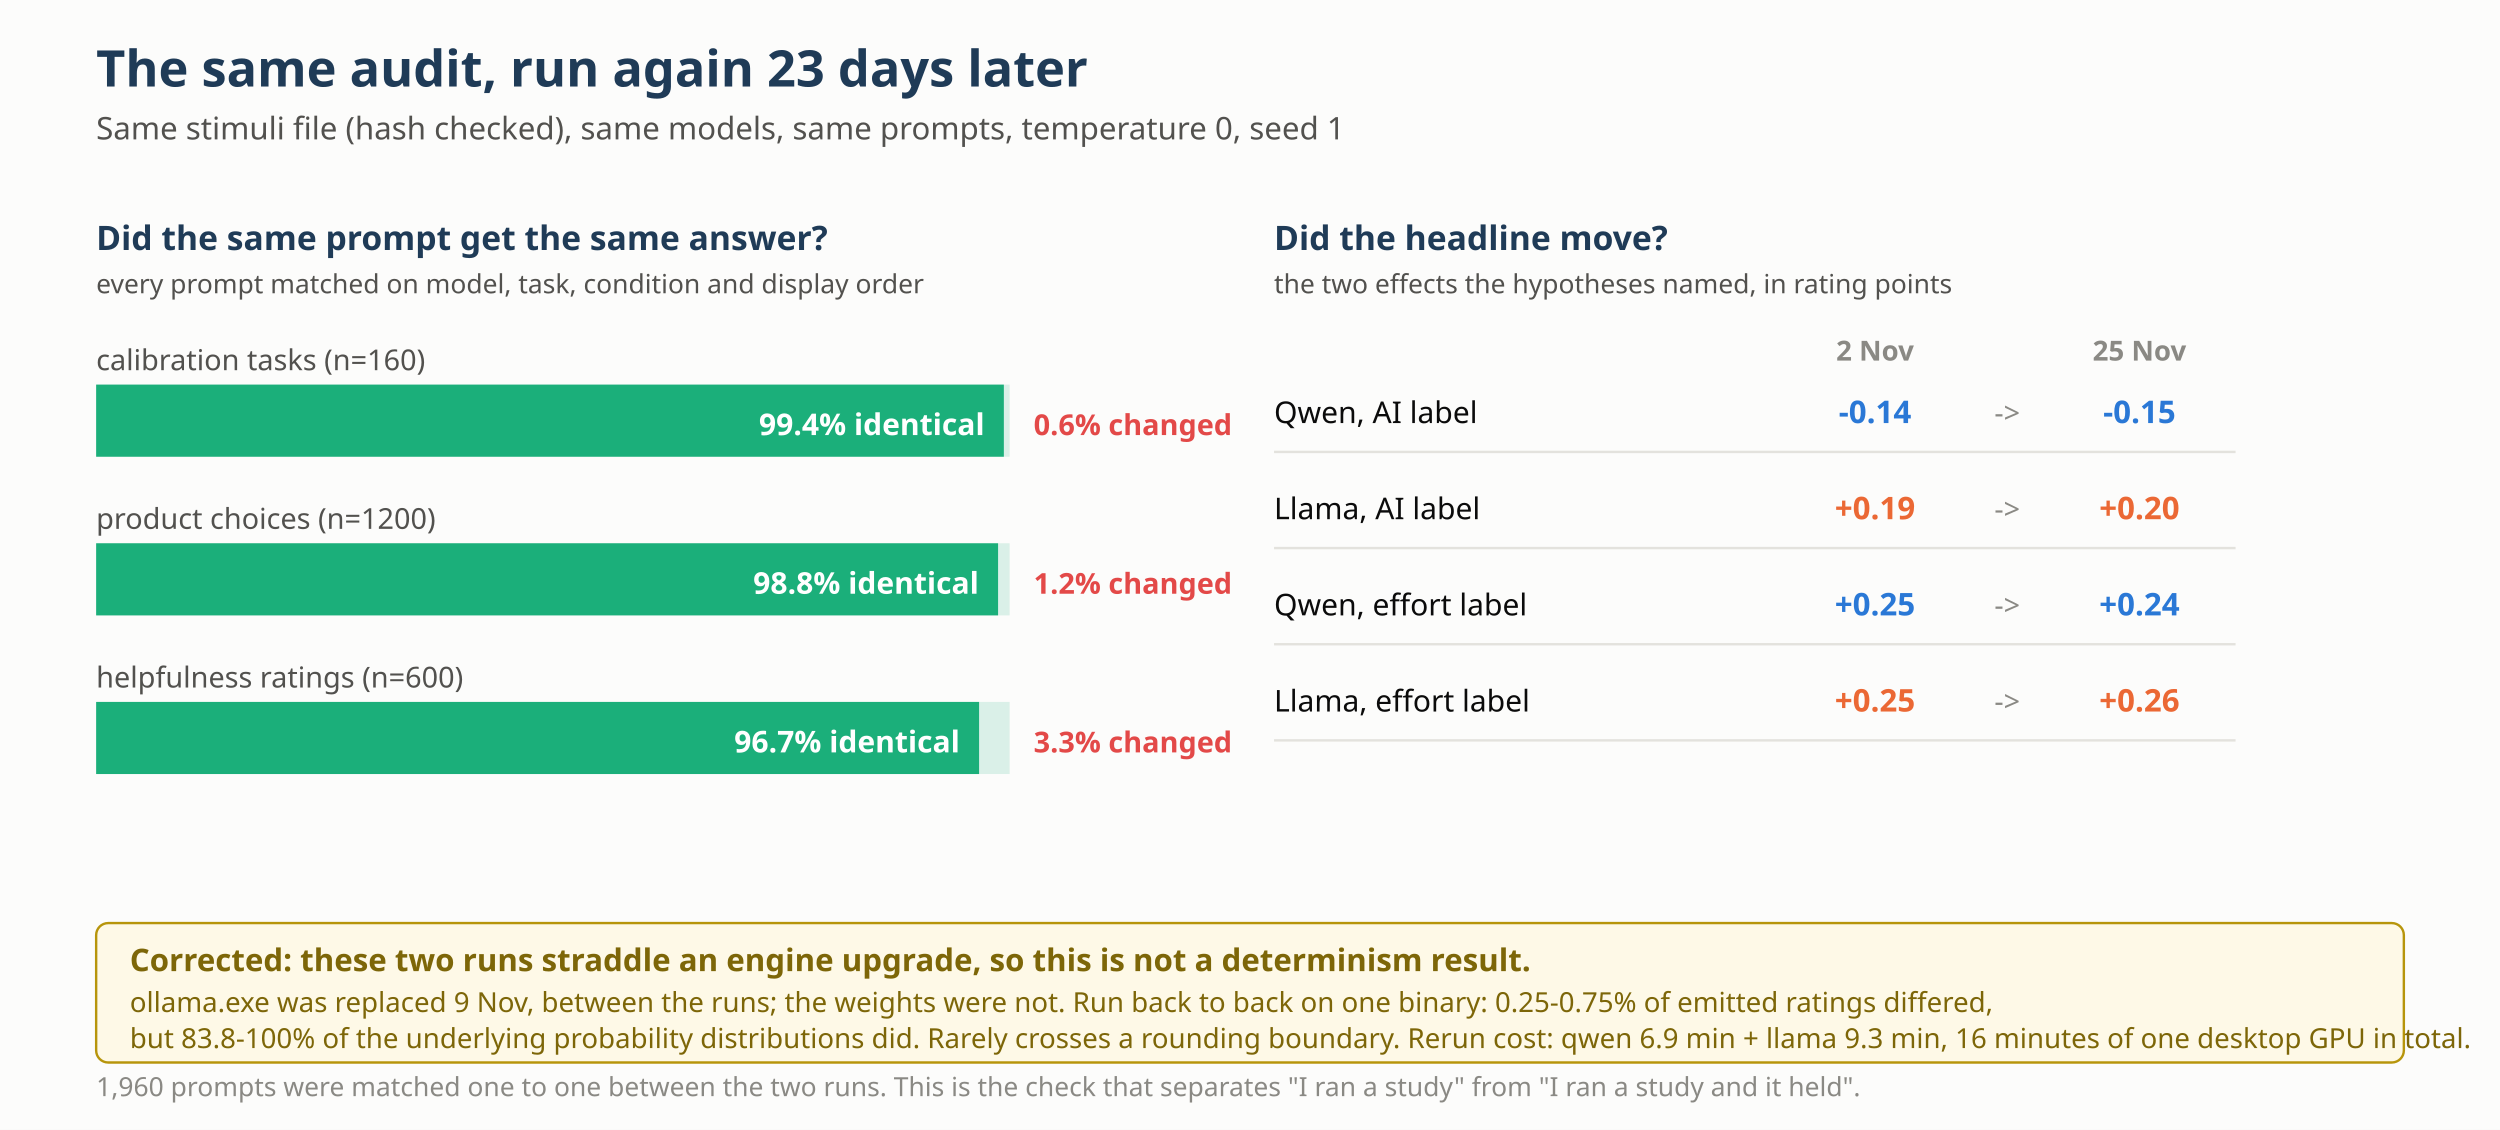
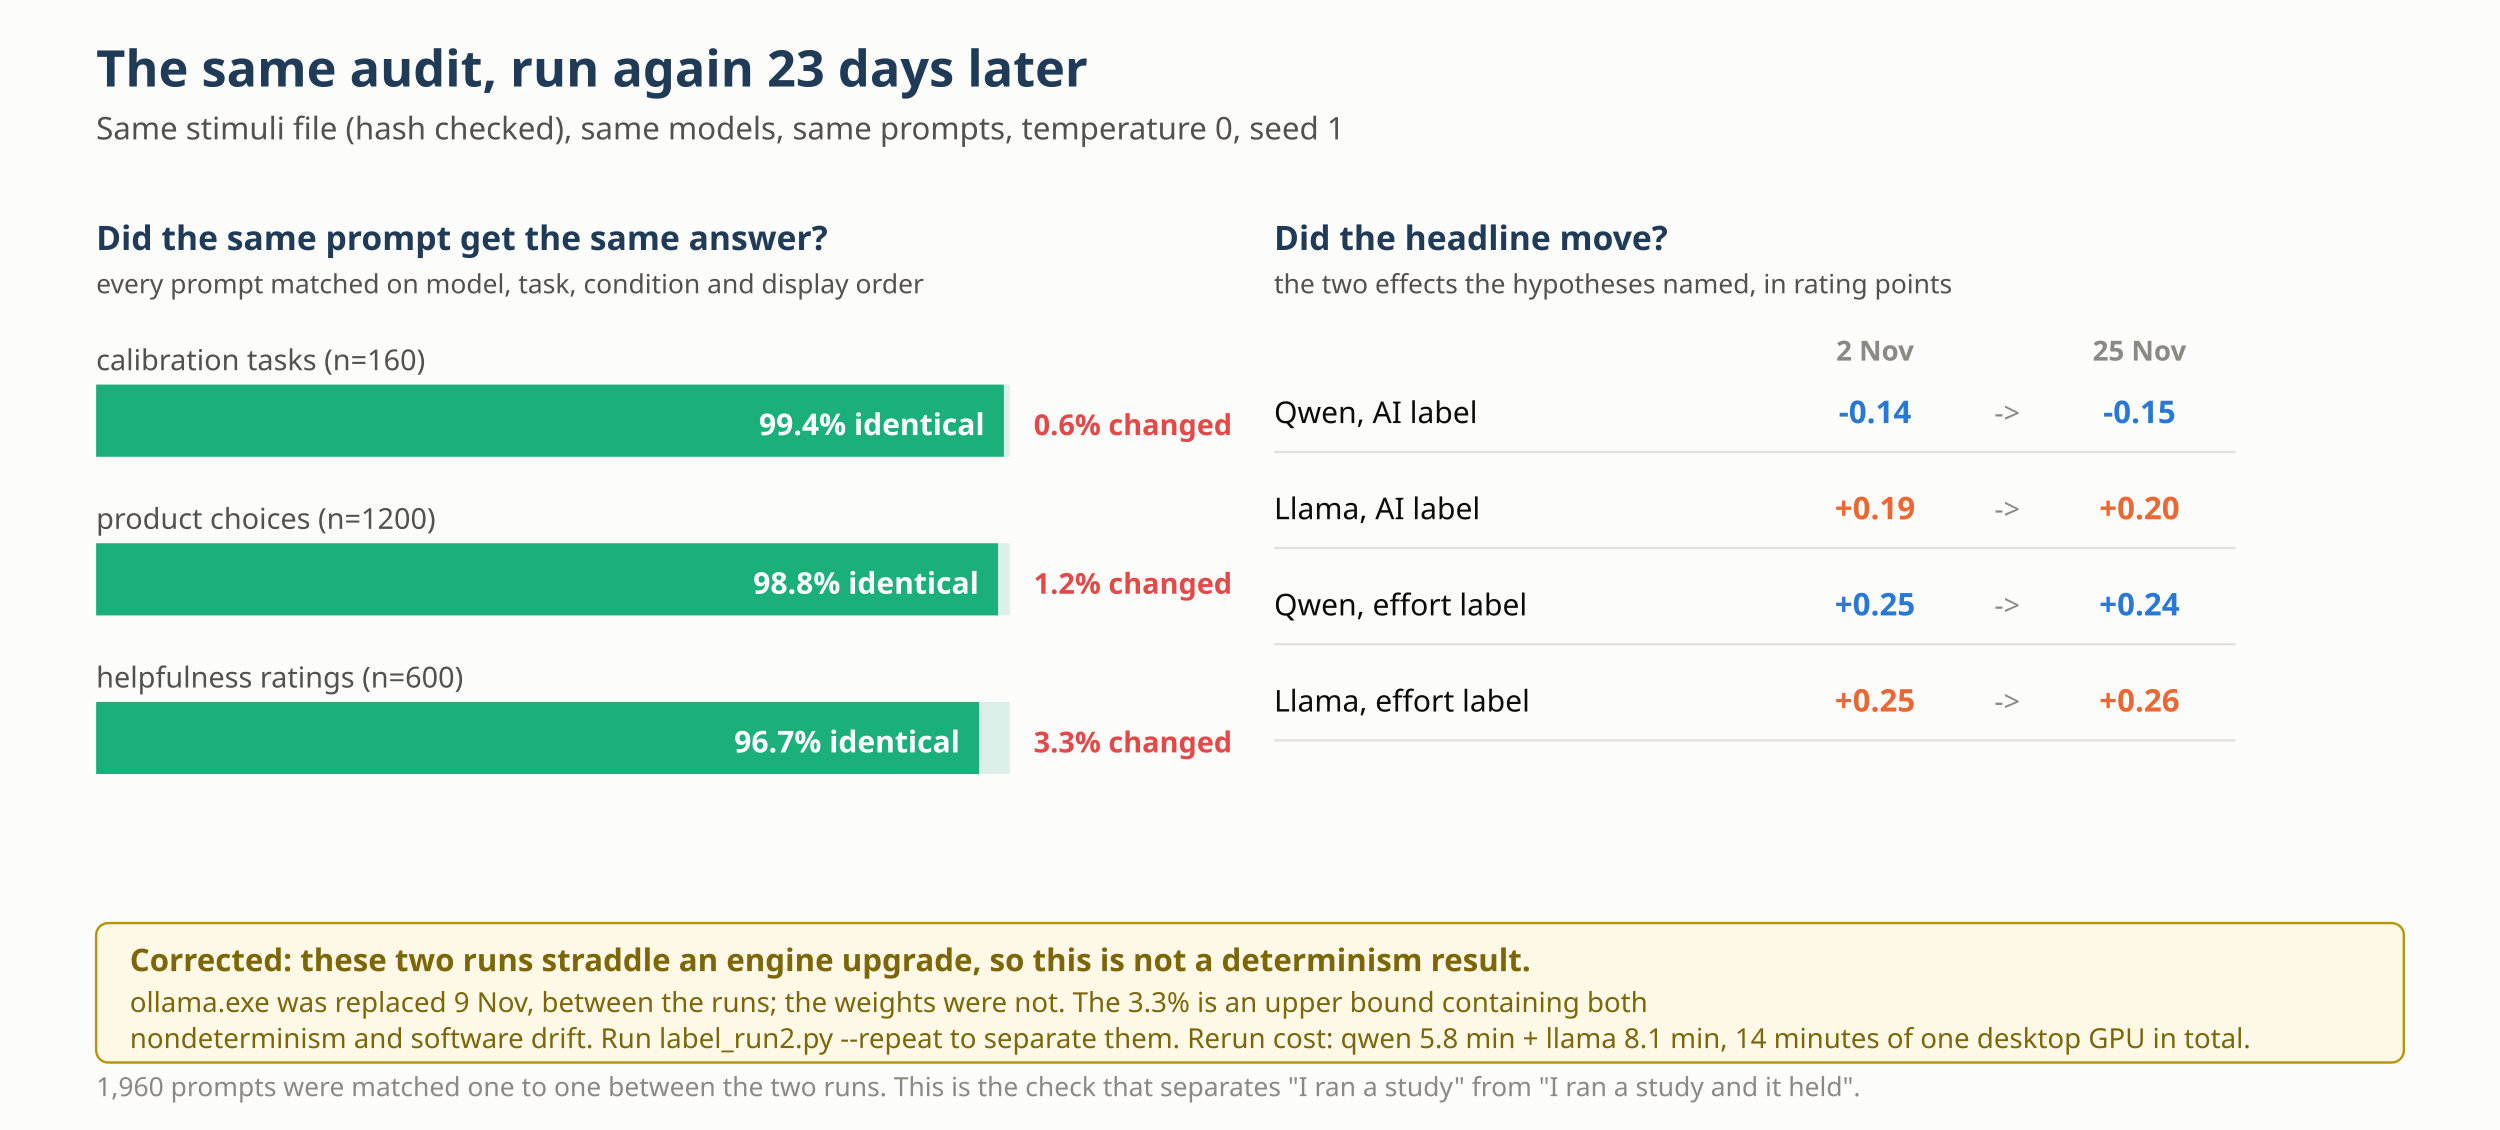
<svg xmlns="http://www.w3.org/2000/svg" width="1040" height="470" viewBox="0 0 1040 470" font-family="Calibri,Segoe UI,sans-serif">
  <rect width="1040" height="470" fill="#fcfcfb" />
  <text x="40" y="36" font-size="21" font-weight="bold" fill="#1F3B57">The same audit, run again 23 days later</text>
  <text x="40" y="58" font-size="13" fill="#52514e">Same stimuli file (hash checked), same models, same prompts, temperature 0, seed 1</text>
  <text x="40.0" y="104.0" font-size="14" fill="#1F3B57" text-anchor="start" font-weight="bold">Did the same prompt get the same answer?</text>
  <text x="40.0" y="122.0" font-size="11" fill="#52514e" text-anchor="start">every prompt matched on model, task, condition and display order</text>
  <text x="40.0" y="154.0" font-size="12" fill="#52514e" text-anchor="start">calibration tasks  (n=160)</text>
  <rect x="40" y="160" width="380" height="30" fill="#1baf7a" opacity="0.15" />
  <rect x="40" y="160" width="377.6" height="30" fill="#1baf7a" />
  <text x="409.6" y="181.0" font-size="12.5" fill="#ffffff" text-anchor="end" font-weight="bold">99.4% identical</text>
  <text x="430.0" y="181.0" font-size="12" fill="#e34948" text-anchor="start" font-weight="bold">0.6% changed</text>
  <text x="40.0" y="220.0" font-size="12" fill="#52514e" text-anchor="start">product choices  (n=1200)</text>
  <rect x="40" y="226" width="380" height="30" fill="#1baf7a" opacity="0.15" />
  <rect x="40" y="226" width="375.2" height="30" fill="#1baf7a" />
  <text x="407.2" y="247.0" font-size="12.5" fill="#ffffff" text-anchor="end" font-weight="bold">98.8% identical</text>
  <text x="430.0" y="247.0" font-size="12" fill="#e34948" text-anchor="start" font-weight="bold">1.2% changed</text>
  <text x="40.0" y="286.0" font-size="12" fill="#52514e" text-anchor="start">helpfulness ratings  (n=600)</text>
  <rect x="40" y="292" width="380" height="30" fill="#1baf7a" opacity="0.15" />
  <rect x="40" y="292" width="367.3" height="30" fill="#1baf7a" />
  <text x="399.3" y="313.0" font-size="12.5" fill="#ffffff" text-anchor="end" font-weight="bold">96.7% identical</text>
  <text x="430.0" y="313.0" font-size="12" fill="#e34948" text-anchor="start" font-weight="bold">3.3% changed</text>
  <text x="530.0" y="104.0" font-size="14" fill="#1F3B57" text-anchor="start" font-weight="bold">Did the headline move?</text>
  <text x="530.0" y="122.0" font-size="11" fill="#52514e" text-anchor="start">the two effects the hypotheses named, in rating points</text>
  <text x="780.0" y="150.0" font-size="11.5" fill="#8a8984" text-anchor="middle" font-weight="bold">2 Nov</text>
  <text x="890.0" y="150.0" font-size="11.5" fill="#8a8984" text-anchor="middle" font-weight="bold">25 Nov</text>
  <text x="530.0" y="176.0" font-size="12.5" fill="#0b0b0b" text-anchor="start">Qwen, AI label</text>
  <text x="780.0" y="176.0" font-size="13" fill="#2a78d6" text-anchor="middle" font-weight="bold">-0.14</text>
  <text x="835.0" y="176.0" font-size="12" fill="#8a8984" text-anchor="middle">-&gt;</text>
  <text x="890.0" y="176.0" font-size="13" fill="#2a78d6" text-anchor="middle" font-weight="bold">-0.15</text>
  <line x1="530" y1="188" x2="930" y2="188" stroke="#e3e2dd" />
  <text x="530.0" y="216.0" font-size="12.5" fill="#0b0b0b" text-anchor="start">Llama, AI label</text>
  <text x="780.0" y="216.0" font-size="13" fill="#eb6834" text-anchor="middle" font-weight="bold">+0.19</text>
  <text x="835.0" y="216.0" font-size="12" fill="#8a8984" text-anchor="middle">-&gt;</text>
  <text x="890.0" y="216.0" font-size="13" fill="#eb6834" text-anchor="middle" font-weight="bold">+0.20</text>
  <line x1="530" y1="228" x2="930" y2="228" stroke="#e3e2dd" />
  <text x="530.0" y="256.0" font-size="12.5" fill="#0b0b0b" text-anchor="start">Qwen, effort label</text>
  <text x="780.0" y="256.0" font-size="13" fill="#2a78d6" text-anchor="middle" font-weight="bold">+0.25</text>
  <text x="835.0" y="256.0" font-size="12" fill="#8a8984" text-anchor="middle">-&gt;</text>
  <text x="890.0" y="256.0" font-size="13" fill="#2a78d6" text-anchor="middle" font-weight="bold">+0.24</text>
  <line x1="530" y1="268" x2="930" y2="268" stroke="#e3e2dd" />
  <text x="530.0" y="296.0" font-size="12.5" fill="#0b0b0b" text-anchor="start">Llama, effort label</text>
  <text x="780.0" y="296.0" font-size="13" fill="#eb6834" text-anchor="middle" font-weight="bold">+0.25</text>
  <text x="835.0" y="296.0" font-size="12" fill="#8a8984" text-anchor="middle">-&gt;</text>
  <text x="890.0" y="296.0" font-size="13" fill="#eb6834" text-anchor="middle" font-weight="bold">+0.26</text>
  <line x1="530" y1="308" x2="930" y2="308" stroke="#e3e2dd" />
  <rect x="40" y="384" width="960" height="58" rx="5" fill="#FEF9E7" stroke="#B7950B" />
  <text x="54.0" y="404.0" font-size="13" fill="#7D6608" text-anchor="start" font-weight="bold">Corrected: these two runs straddle an engine upgrade, so this is not a determinism result.</text>
-   <text x="54.0" y="421.0" font-size="11.5" fill="#7D6608" text-anchor="start">ollama.exe was replaced 9 Nov, between the runs; the weights were not. Run back to back on one binary: 0.25-0.75% of emitted ratings differed,</text>
-   <text x="54.0" y="436.0" font-size="11.5" fill="#7D6608" text-anchor="start">but 83.8-100% of the underlying probability distributions did. Rarely crosses a rounding boundary. Rerun cost: qwen 6.9 min + llama 9.3 min, 16 minutes of one desktop GPU in total.</text>
+   <text x="54.0" y="421.0" font-size="11.5" fill="#7D6608" text-anchor="start">ollama.exe was replaced 9 Nov, between the runs; the weights were not. The 3.3% is an upper bound containing both</text>
+   <text x="54.0" y="436.0" font-size="11.5" fill="#7D6608" text-anchor="start">nondeterminism and software drift. Run label_run2.py --repeat to separate them. Rerun cost: qwen 5.8 min + llama 8.1 min, 14 minutes of one desktop GPU in total.</text>
  <text x="40" y="456" font-size="11" fill="#8a8984">1,960 prompts were matched one to one between the two runs. This is the check that separates "I ran a study" from "I ran a study and it held".</text>
</svg>
